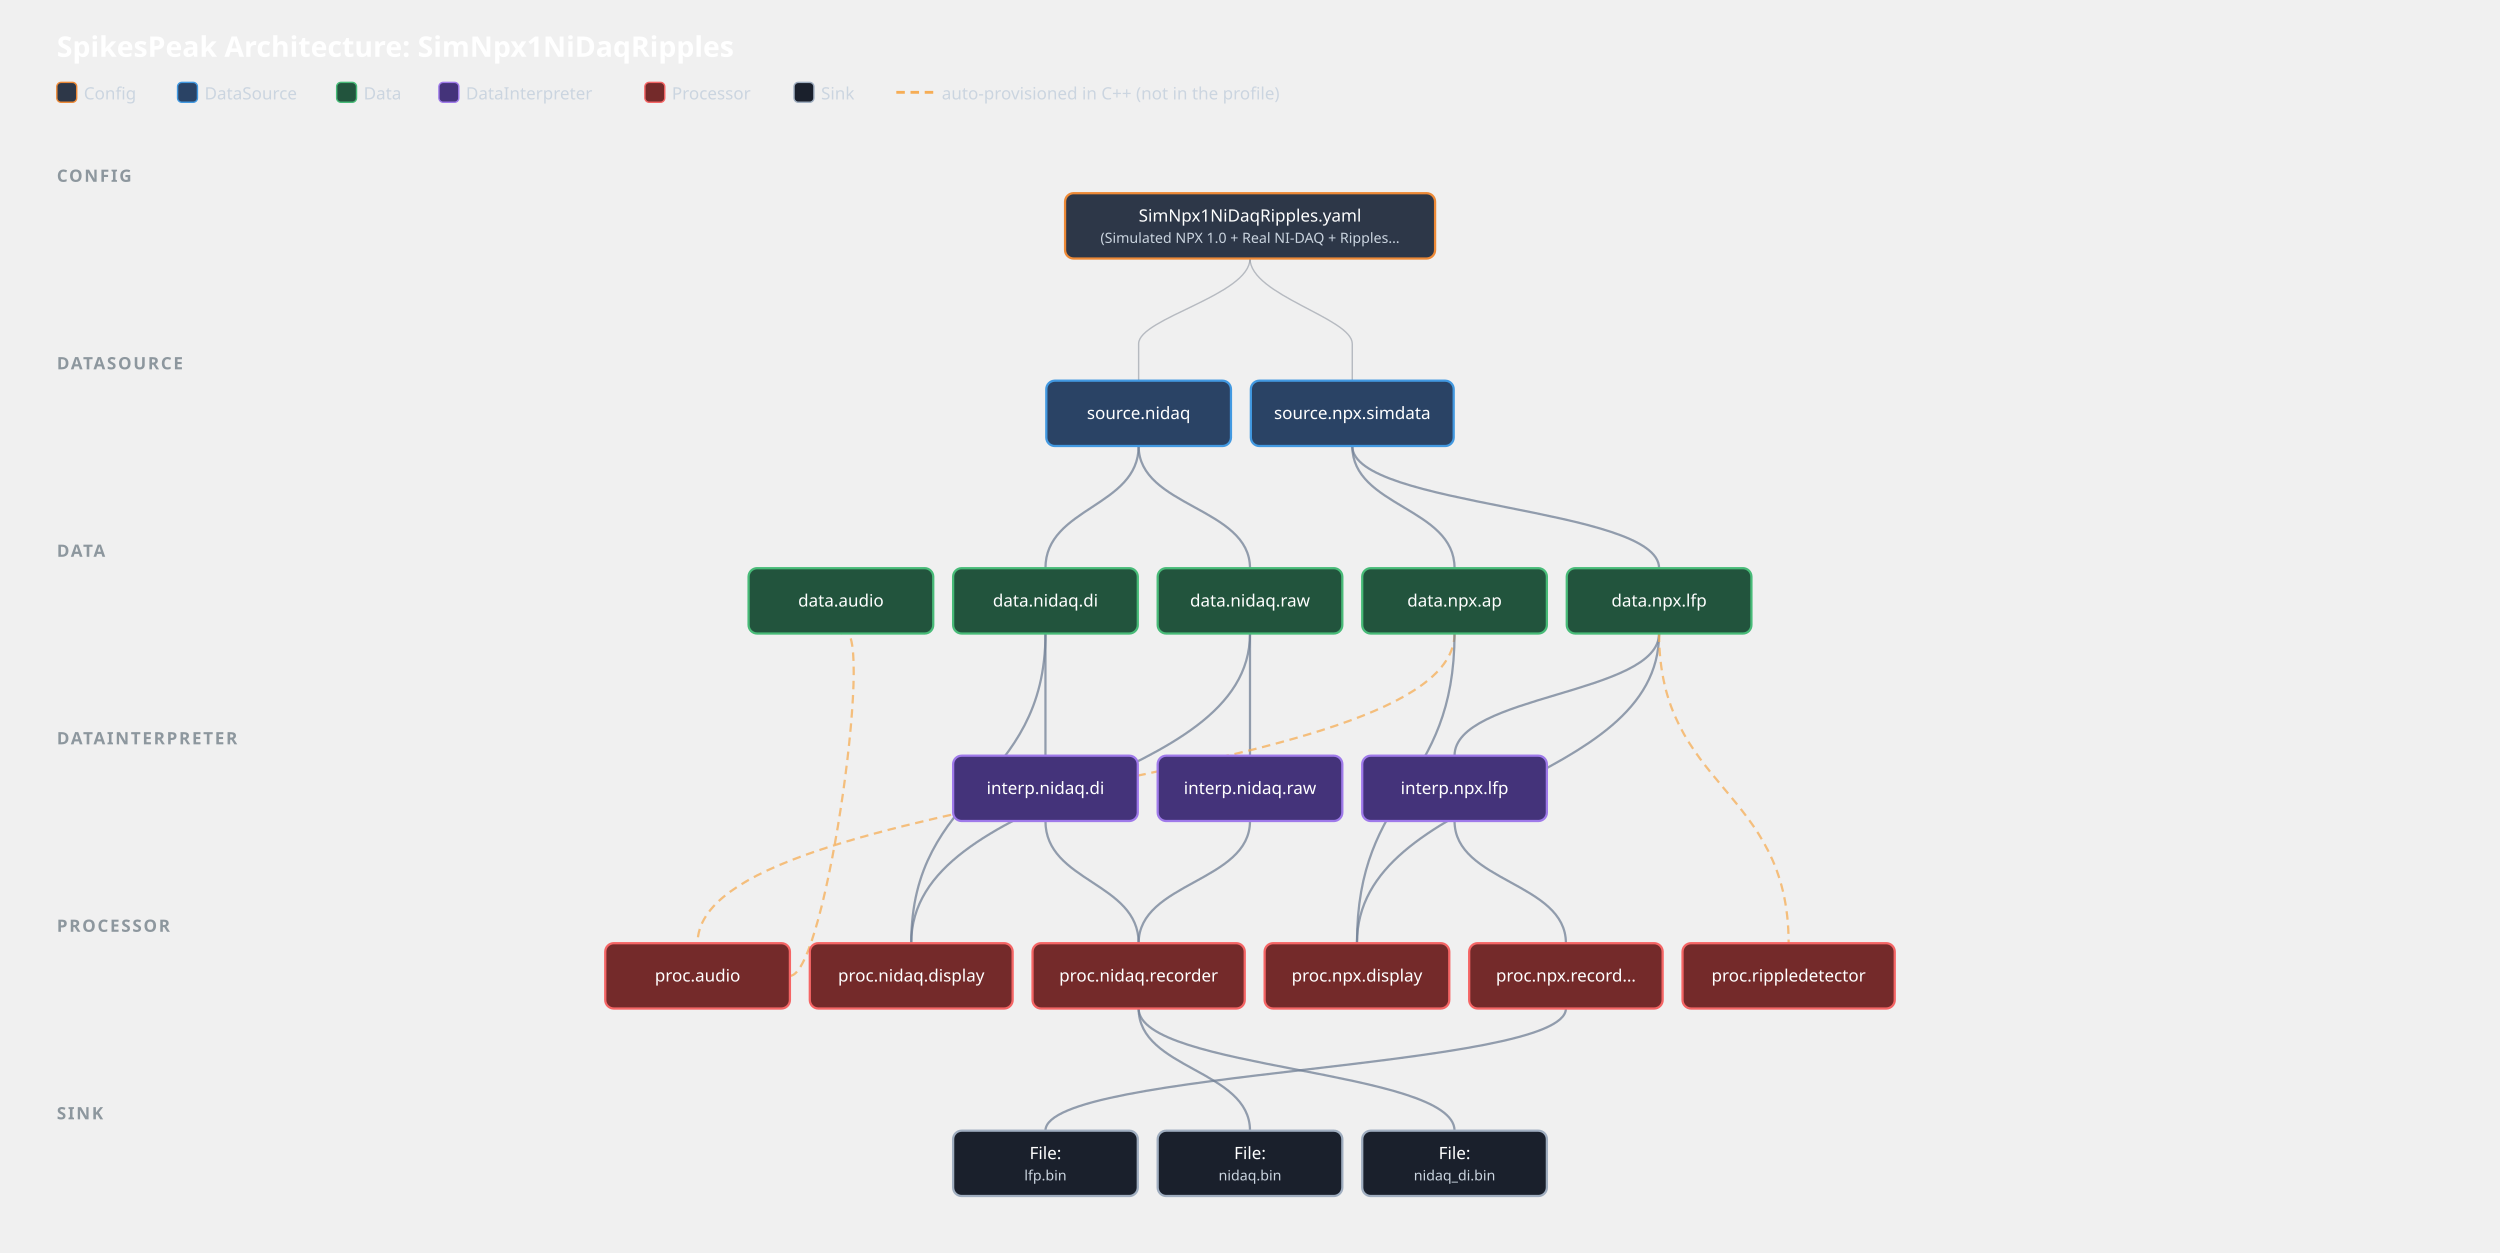
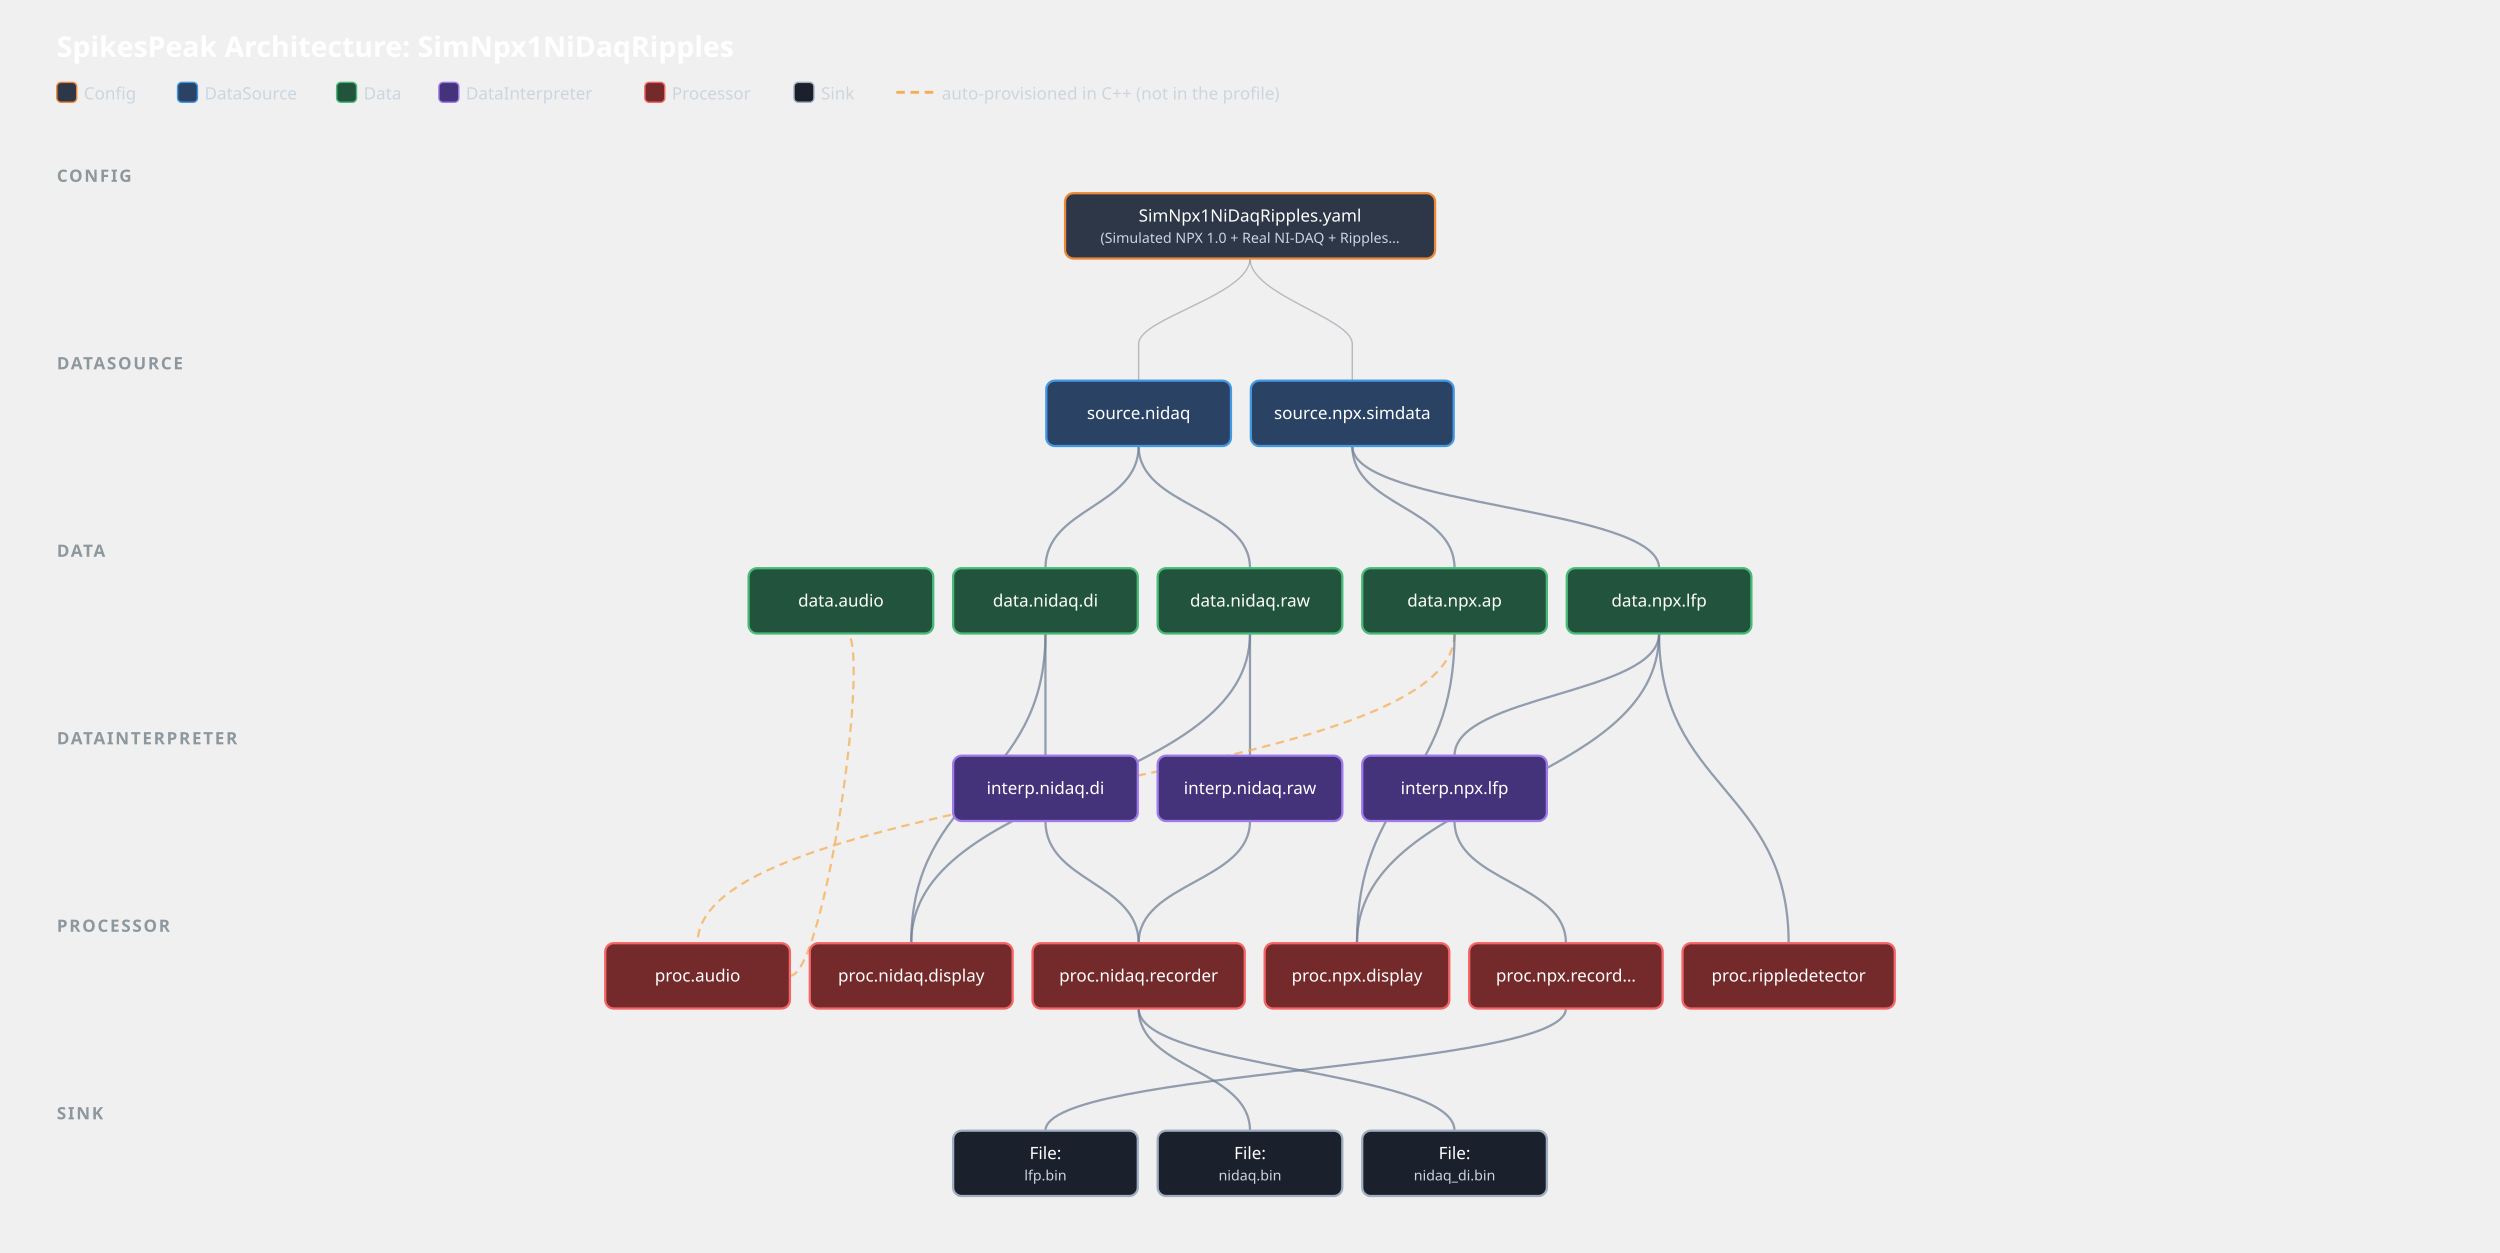
<svg xmlns="http://www.w3.org/2000/svg" width="1760.0" height="882.0" viewBox="0 0 1760.0 882.0" preserveAspectRatio="xMidYMin meet" style="background-color: #1a1a1a; max-width: 100%; height: auto;">
  <text x="40" y="40" fill="#fff" font-family="sans-serif" font-size="20" font-weight="bold">SpikesPeak Architecture: SimNpx1NiDaqRipples</text>
  <g id="legend">
    <rect x="40" y="58" width="14" height="14" rx="3" fill="#2d3748" stroke="#ed8936" stroke-width="1" />
    <text x="59" y="70" fill="#cbd5e0" font-family="sans-serif" font-size="12">Config</text>
    <rect x="125" y="58" width="14" height="14" rx="3" fill="#2a4365" stroke="#4299e1" stroke-width="1" />
    <text x="144" y="70" fill="#cbd5e0" font-family="sans-serif" font-size="12">DataSource</text>
    <rect x="237" y="58" width="14" height="14" rx="3" fill="#22543d" stroke="#48bb78" stroke-width="1" />
    <text x="256" y="70" fill="#cbd5e0" font-family="sans-serif" font-size="12">Data</text>
    <rect x="309" y="58" width="14" height="14" rx="3" fill="#44337a" stroke="#9f7aea" stroke-width="1" />
    <text x="328" y="70" fill="#cbd5e0" font-family="sans-serif" font-size="12">DataInterpreter</text>
    <rect x="454" y="58" width="14" height="14" rx="3" fill="#742a2a" stroke="#f56565" stroke-width="1" />
    <text x="473" y="70" fill="#cbd5e0" font-family="sans-serif" font-size="12">Processor</text>
    <rect x="559" y="58" width="14" height="14" rx="3" fill="#1a202c" stroke="#a0aec0" stroke-width="1" />
    <text x="578" y="70" fill="#cbd5e0" font-family="sans-serif" font-size="12">Sink</text>
    <path d="M 631 65 l 26 0" stroke="#f6ad55" stroke-width="2" stroke-dasharray="6 4" />
    <text x="663" y="70" fill="#cbd5e0" font-family="sans-serif" font-size="12">auto-provisioned in C++ (not in the profile)</text>
  </g>
  <g id="edges">
    <path d="M 880.0 182.0 C 880.0 207.8, 801.6 224.0, 801.6 242.0 L 801.6 268.0" fill="none" stroke="#4a5568" stroke-width="1.0" opacity="0.35" />
    <path d="M 880.0 182.0 C 880.0 207.8, 952.0 224.0, 952.0 242.0 L 952.0 268.0" fill="none" stroke="#4a5568" stroke-width="1.0" opacity="0.35" />
    <path d="M 736.0 446.0 C 736.0 489.0, 736.0 489.0, 736.0 532.0" fill="none" stroke="#718096" stroke-width="1.6" opacity="0.75" />
    <path d="M 736.0 446.0 C 736.0 555.0, 641.5 555.0, 641.5 664.0" fill="none" stroke="#718096" stroke-width="1.6" opacity="0.75" />
    <path d="M 880.0 446.0 C 880.0 489.0, 880.0 489.0, 880.0 532.0" fill="none" stroke="#718096" stroke-width="1.6" opacity="0.75" />
    <path d="M 880.0 446.0 C 880.0 555.0, 641.5 555.0, 641.5 664.0" fill="none" stroke="#718096" stroke-width="1.6" opacity="0.75" />
    <path d="M 1024.0 446.0 C 1024.0 555.0, 491.1 555.0, 491.1 664.0" fill="none" stroke="#f6ad55" stroke-width="1.6" opacity="0.75" stroke-dasharray="6 4" />
    <path d="M 1024.0 446.0 C 1024.0 555.0, 955.3 555.0, 955.3 664.0" fill="none" stroke="#718096" stroke-width="1.6" opacity="0.75" />
    <path d="M 1168.0 446.0 C 1168.0 489.0, 1024.0 489.0, 1024.0 532.0" fill="none" stroke="#718096" stroke-width="1.6" opacity="0.75" />
    <path d="M 1168.0 446.0 C 1168.0 555.0, 955.3 555.0, 955.3 664.0" fill="none" stroke="#718096" stroke-width="1.6" opacity="0.75" />
-     <path d="M 1168.0 446.0 C 1168.0 555.0, 1259.2 555.0, 1259.2 664.0" fill="none" stroke="#f6ad55" stroke-width="1.6" opacity="0.75" stroke-dasharray="6 4" />
+     <path d="M 1168.0 446.0 C 1168.0 555.0, 1259.2 555.0, 1259.2 664.0" fill="none" stroke="#718096" stroke-width="1.6" opacity="0.75" />
    <path d="M 736.0 578.0 C 736.0 621.0, 801.6 621.0, 801.6 664.0" fill="none" stroke="#718096" stroke-width="1.6" opacity="0.75" />
    <path d="M 880.0 578.0 C 880.0 621.0, 801.6 621.0, 801.6 664.0" fill="none" stroke="#718096" stroke-width="1.6" opacity="0.75" />
    <path d="M 1024.0 578.0 C 1024.0 621.0, 1102.4 621.0, 1102.4 664.0" fill="none" stroke="#718096" stroke-width="1.6" opacity="0.75" />
    <path d="M 556.1 687.0 C 582.1 687.0, 618.0 423.0, 592.0 446.0" fill="none" stroke="#f6ad55" stroke-width="1.6" opacity="0.75" stroke-dasharray="6 4" />
    <path d="M 801.6 710.0 C 801.6 753.0, 880.0 753.0, 880.0 796.0" fill="none" stroke="#718096" stroke-width="1.6" opacity="0.75" />
    <path d="M 801.6 710.0 C 801.6 753.0, 1024.0 753.0, 1024.0 796.0" fill="none" stroke="#718096" stroke-width="1.6" opacity="0.75" />
    <path d="M 1102.4 710.0 C 1102.4 753.0, 736.0 753.0, 736.0 796.0" fill="none" stroke="#718096" stroke-width="1.6" opacity="0.75" />
    <path d="M 801.6 314.0 C 801.6 357.0, 736.0 357.0, 736.0 400.0" fill="none" stroke="#718096" stroke-width="1.6" opacity="0.75" />
    <path d="M 801.6 314.0 C 801.6 357.0, 880.0 357.0, 880.0 400.0" fill="none" stroke="#718096" stroke-width="1.6" opacity="0.75" />
    <path d="M 952.0 314.0 C 952.0 357.0, 1024.0 357.0, 1024.0 400.0" fill="none" stroke="#718096" stroke-width="1.6" opacity="0.75" />
    <path d="M 952.0 314.0 C 952.0 357.0, 1168.0 357.0, 1168.0 400.0" fill="none" stroke="#718096" stroke-width="1.6" opacity="0.75" />
  </g>
  <g id="nodes">
    <text x="40" y="128.0" fill="#8d979e" font-family="sans-serif" font-size="12" font-weight="bold" letter-spacing="1.2">CONFIG</text>
    <text x="40" y="260.0" fill="#8d979e" font-family="sans-serif" font-size="12" font-weight="bold" letter-spacing="1.2">DATASOURCE</text>
    <text x="40" y="392.0" fill="#8d979e" font-family="sans-serif" font-size="12" font-weight="bold" letter-spacing="1.2">DATA</text>
    <text x="40" y="524.0" fill="#8d979e" font-family="sans-serif" font-size="12" font-weight="bold" letter-spacing="1.2">DATAINTERPRETER</text>
    <text x="40" y="656.0" fill="#8d979e" font-family="sans-serif" font-size="12" font-weight="bold" letter-spacing="1.2">PROCESSOR</text>
    <text x="40" y="788.0" fill="#8d979e" font-family="sans-serif" font-size="12" font-weight="bold" letter-spacing="1.2">SINK</text>
    <rect x="749.8" y="136.0" width="260.5" height="46" rx="6" fill="#2d3748" stroke="#ed8936" stroke-width="1.6" />
    <text x="880.0" y="156.0" fill="#fff" font-family="sans-serif" font-size="12" text-anchor="middle">SimNpx1NiDaqRipples.yaml</text>
    <text x="880.0" y="171.0" fill="#cbd5e0" font-family="sans-serif" font-size="10" text-anchor="middle">(Simulated NPX 1.0 + Real NI-DAQ + Ripples…</text>
    <rect x="527.0" y="400.0" width="130.0" height="46" rx="6" fill="#22543d" stroke="#48bb78" stroke-width="1.6" />
    <text x="592.0" y="427.0" fill="#fff" font-family="sans-serif" font-size="12" text-anchor="middle">data.audio</text>
    <rect x="671.0" y="400.0" width="130.0" height="46" rx="6" fill="#22543d" stroke="#48bb78" stroke-width="1.6" />
    <text x="736.0" y="427.0" fill="#fff" font-family="sans-serif" font-size="12" text-anchor="middle">data.nidaq.di</text>
    <rect x="815.0" y="400.0" width="130.0" height="46" rx="6" fill="#22543d" stroke="#48bb78" stroke-width="1.6" />
    <text x="880.0" y="427.0" fill="#fff" font-family="sans-serif" font-size="12" text-anchor="middle">data.nidaq.raw</text>
    <rect x="959.0" y="400.0" width="130.0" height="46" rx="6" fill="#22543d" stroke="#48bb78" stroke-width="1.6" />
    <text x="1024.0" y="427.0" fill="#fff" font-family="sans-serif" font-size="12" text-anchor="middle">data.npx.ap</text>
    <rect x="1103.0" y="400.0" width="130.0" height="46" rx="6" fill="#22543d" stroke="#48bb78" stroke-width="1.6" />
    <text x="1168.0" y="427.0" fill="#fff" font-family="sans-serif" font-size="12" text-anchor="middle">data.npx.lfp</text>
    <rect x="671.0" y="532.0" width="130.0" height="46" rx="6" fill="#44337a" stroke="#9f7aea" stroke-width="1.6" />
    <text x="736.0" y="559.0" fill="#fff" font-family="sans-serif" font-size="12" text-anchor="middle">interp.nidaq.di</text>
    <rect x="815.0" y="532.0" width="130.0" height="46" rx="6" fill="#44337a" stroke="#9f7aea" stroke-width="1.6" />
    <text x="880.0" y="559.0" fill="#fff" font-family="sans-serif" font-size="12" text-anchor="middle">interp.nidaq.raw</text>
    <rect x="959.0" y="532.0" width="130.0" height="46" rx="6" fill="#44337a" stroke="#9f7aea" stroke-width="1.6" />
    <text x="1024.0" y="559.0" fill="#fff" font-family="sans-serif" font-size="12" text-anchor="middle">interp.npx.lfp</text>
    <rect x="426.1" y="664.0" width="130.0" height="46" rx="6" fill="#742a2a" stroke="#f56565" stroke-width="1.6" />
    <text x="491.1" y="691.0" fill="#fff" font-family="sans-serif" font-size="12" text-anchor="middle">proc.audio</text>
    <rect x="570.1" y="664.0" width="142.8" height="46" rx="6" fill="#742a2a" stroke="#f56565" stroke-width="1.6" />
    <text x="641.5" y="691.0" fill="#fff" font-family="sans-serif" font-size="12" text-anchor="middle">proc.nidaq.display</text>
    <rect x="726.9" y="664.0" width="149.4" height="46" rx="6" fill="#742a2a" stroke="#f56565" stroke-width="1.6" />
    <text x="801.6" y="691.0" fill="#fff" font-family="sans-serif" font-size="12" text-anchor="middle">proc.nidaq.recorder</text>
    <rect x="890.3" y="664.0" width="130.0" height="46" rx="6" fill="#742a2a" stroke="#f56565" stroke-width="1.6" />
    <text x="955.3" y="691.0" fill="#fff" font-family="sans-serif" font-size="12" text-anchor="middle">proc.npx.display</text>
    <rect x="1034.3" y="664.0" width="136.2" height="46" rx="6" fill="#742a2a" stroke="#f56565" stroke-width="1.6" />
    <text x="1102.4" y="691.0" fill="#fff" font-family="sans-serif" font-size="12" text-anchor="middle">proc.npx.record…</text>
    <rect x="1184.5" y="664.0" width="149.4" height="46" rx="6" fill="#742a2a" stroke="#f56565" stroke-width="1.6" />
    <text x="1259.2" y="691.0" fill="#fff" font-family="sans-serif" font-size="12" text-anchor="middle">proc.rippledetector</text>
    <rect x="671.0" y="796.0" width="130.0" height="46" rx="6" fill="#1a202c" stroke="#a0aec0" stroke-width="1.6" />
    <text x="736.0" y="816.0" fill="#fff" font-family="sans-serif" font-size="12" text-anchor="middle">File:</text>
    <text x="736.0" y="831.0" fill="#cbd5e0" font-family="sans-serif" font-size="10" text-anchor="middle">lfp.bin</text>
    <rect x="815.0" y="796.0" width="130.0" height="46" rx="6" fill="#1a202c" stroke="#a0aec0" stroke-width="1.6" />
    <text x="880.0" y="816.0" fill="#fff" font-family="sans-serif" font-size="12" text-anchor="middle">File:</text>
    <text x="880.0" y="831.0" fill="#cbd5e0" font-family="sans-serif" font-size="10" text-anchor="middle">nidaq.bin</text>
    <rect x="959.0" y="796.0" width="130.0" height="46" rx="6" fill="#1a202c" stroke="#a0aec0" stroke-width="1.6" />
    <text x="1024.0" y="816.0" fill="#fff" font-family="sans-serif" font-size="12" text-anchor="middle">File:</text>
    <text x="1024.0" y="831.0" fill="#cbd5e0" font-family="sans-serif" font-size="10" text-anchor="middle">nidaq_di.bin</text>
    <rect x="736.6" y="268.0" width="130.0" height="46" rx="6" fill="#2a4365" stroke="#4299e1" stroke-width="1.6" />
    <text x="801.6" y="295.0" fill="#fff" font-family="sans-serif" font-size="12" text-anchor="middle">source.nidaq</text>
    <rect x="880.6" y="268.0" width="142.8" height="46" rx="6" fill="#2a4365" stroke="#4299e1" stroke-width="1.6" />
    <text x="952.0" y="295.0" fill="#fff" font-family="sans-serif" font-size="12" text-anchor="middle">source.npx.simdata</text>
  </g>
</svg>
